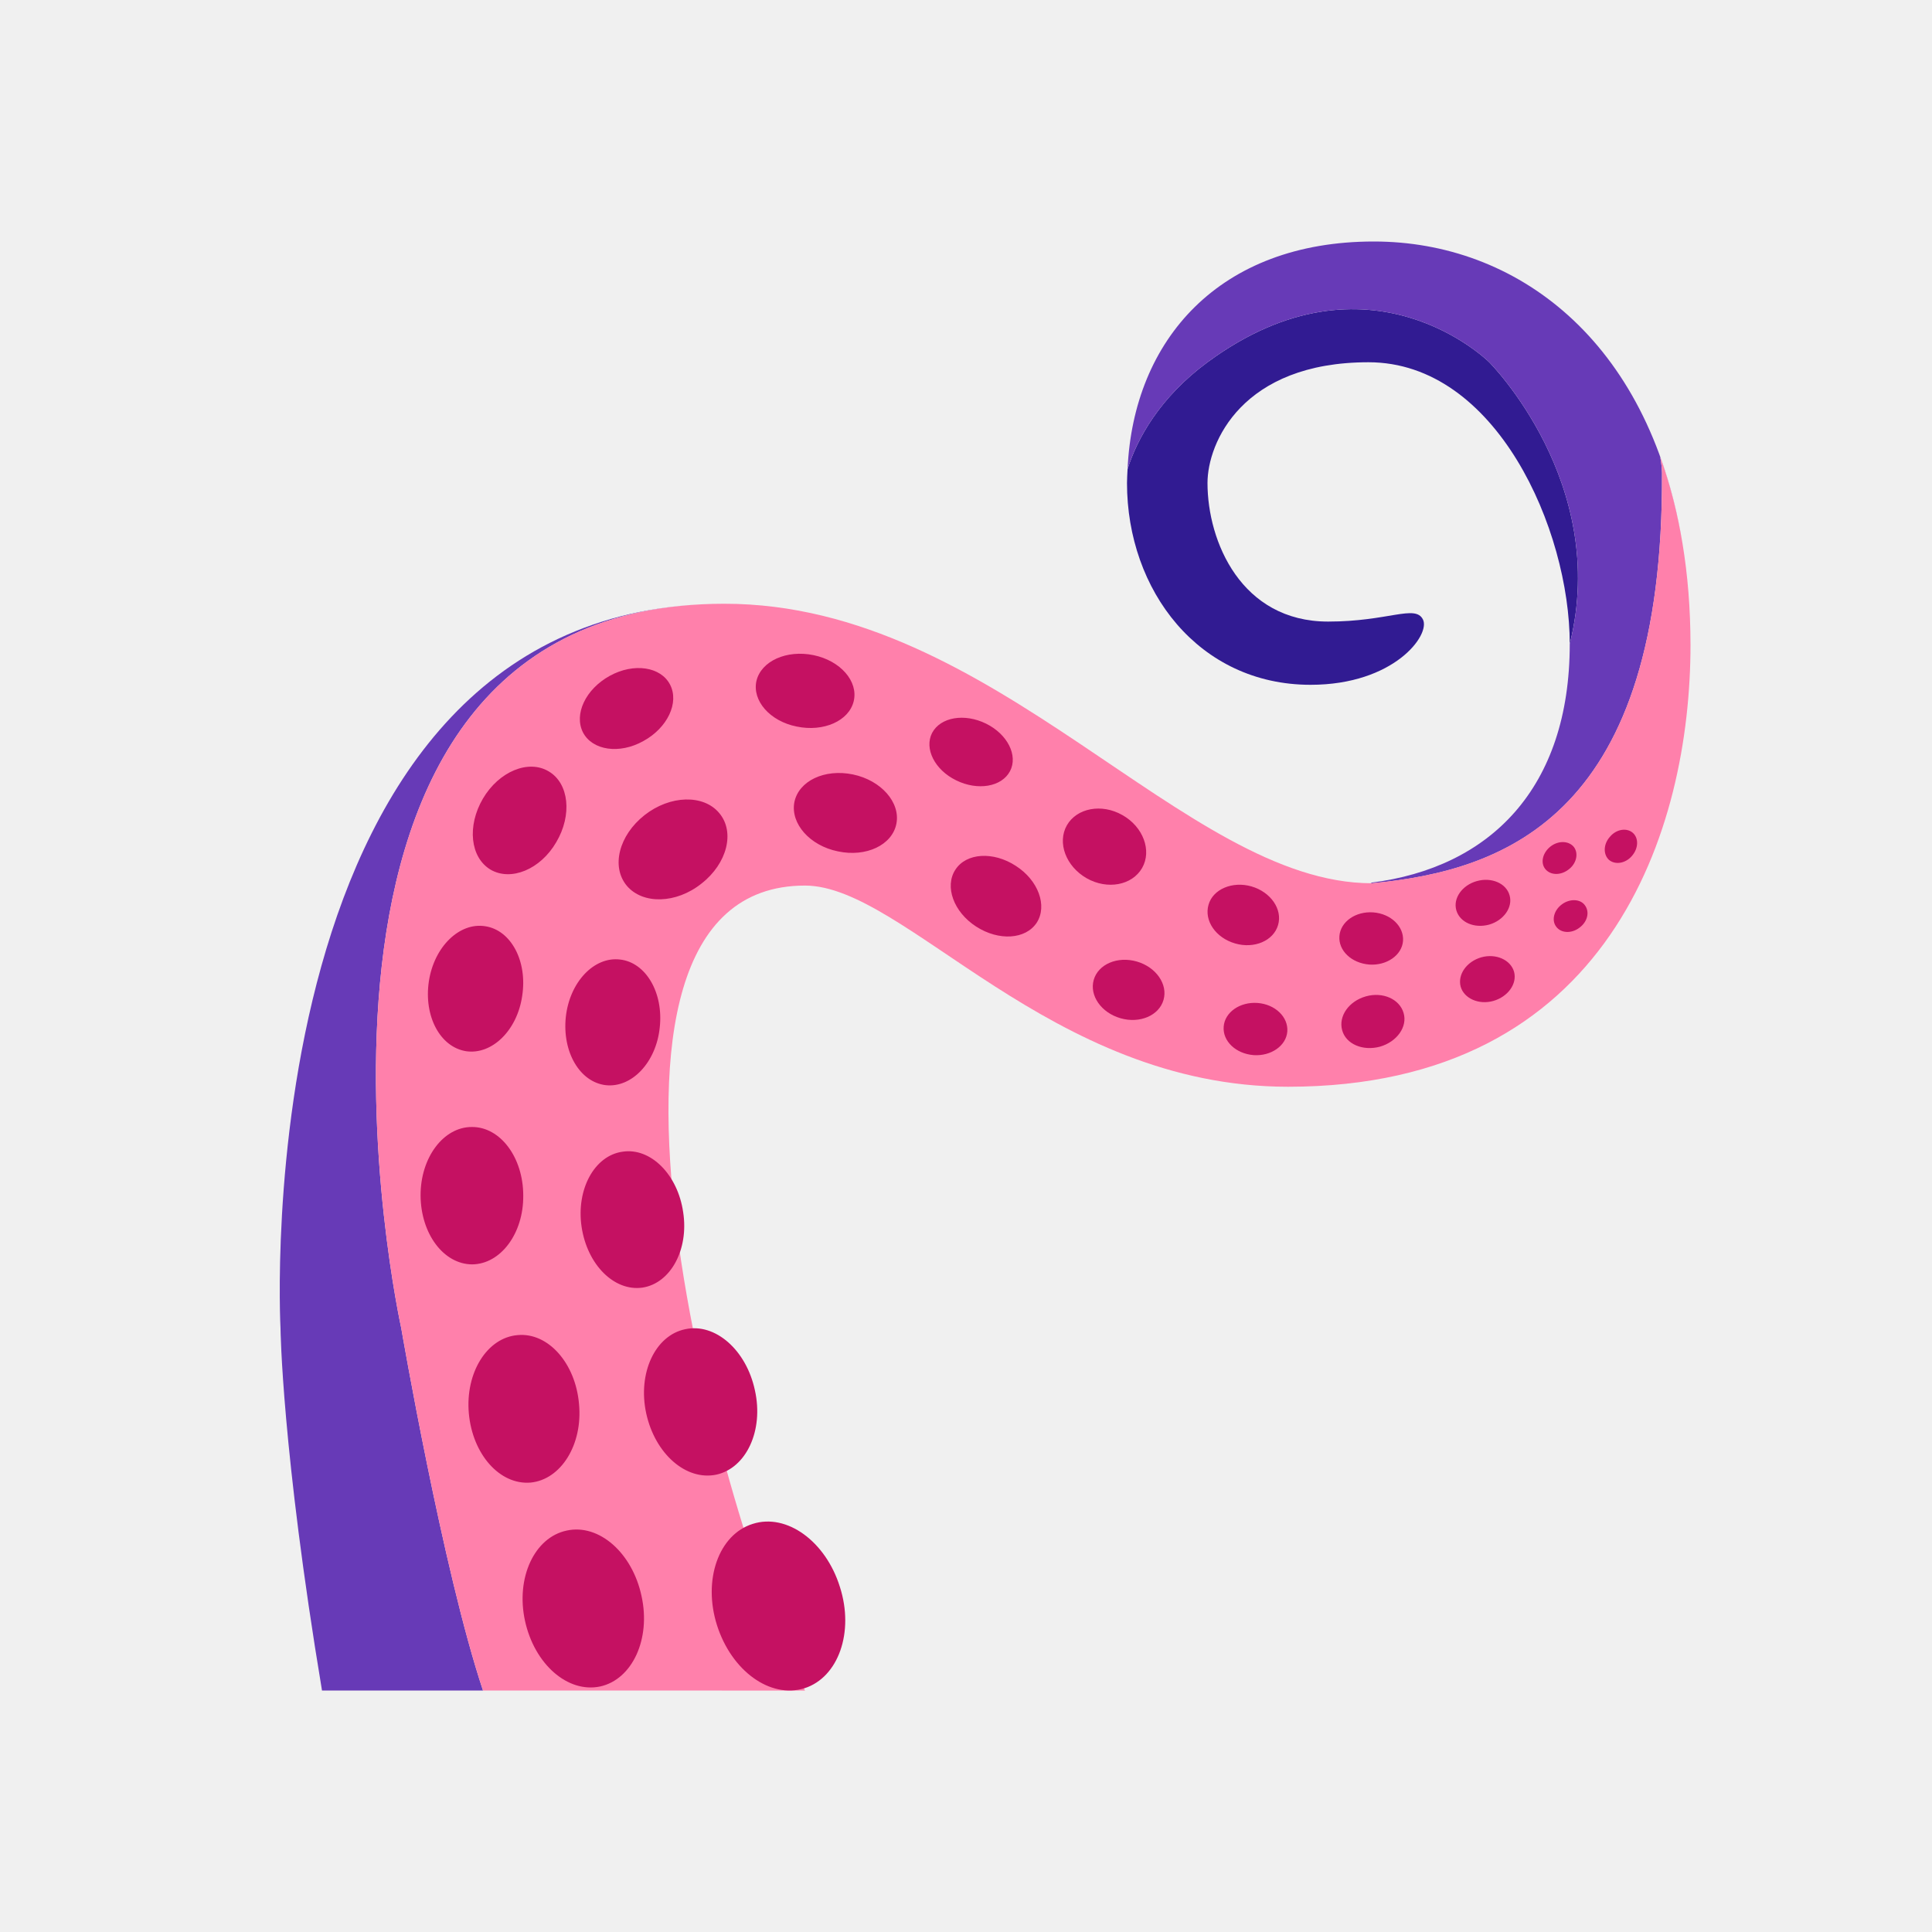
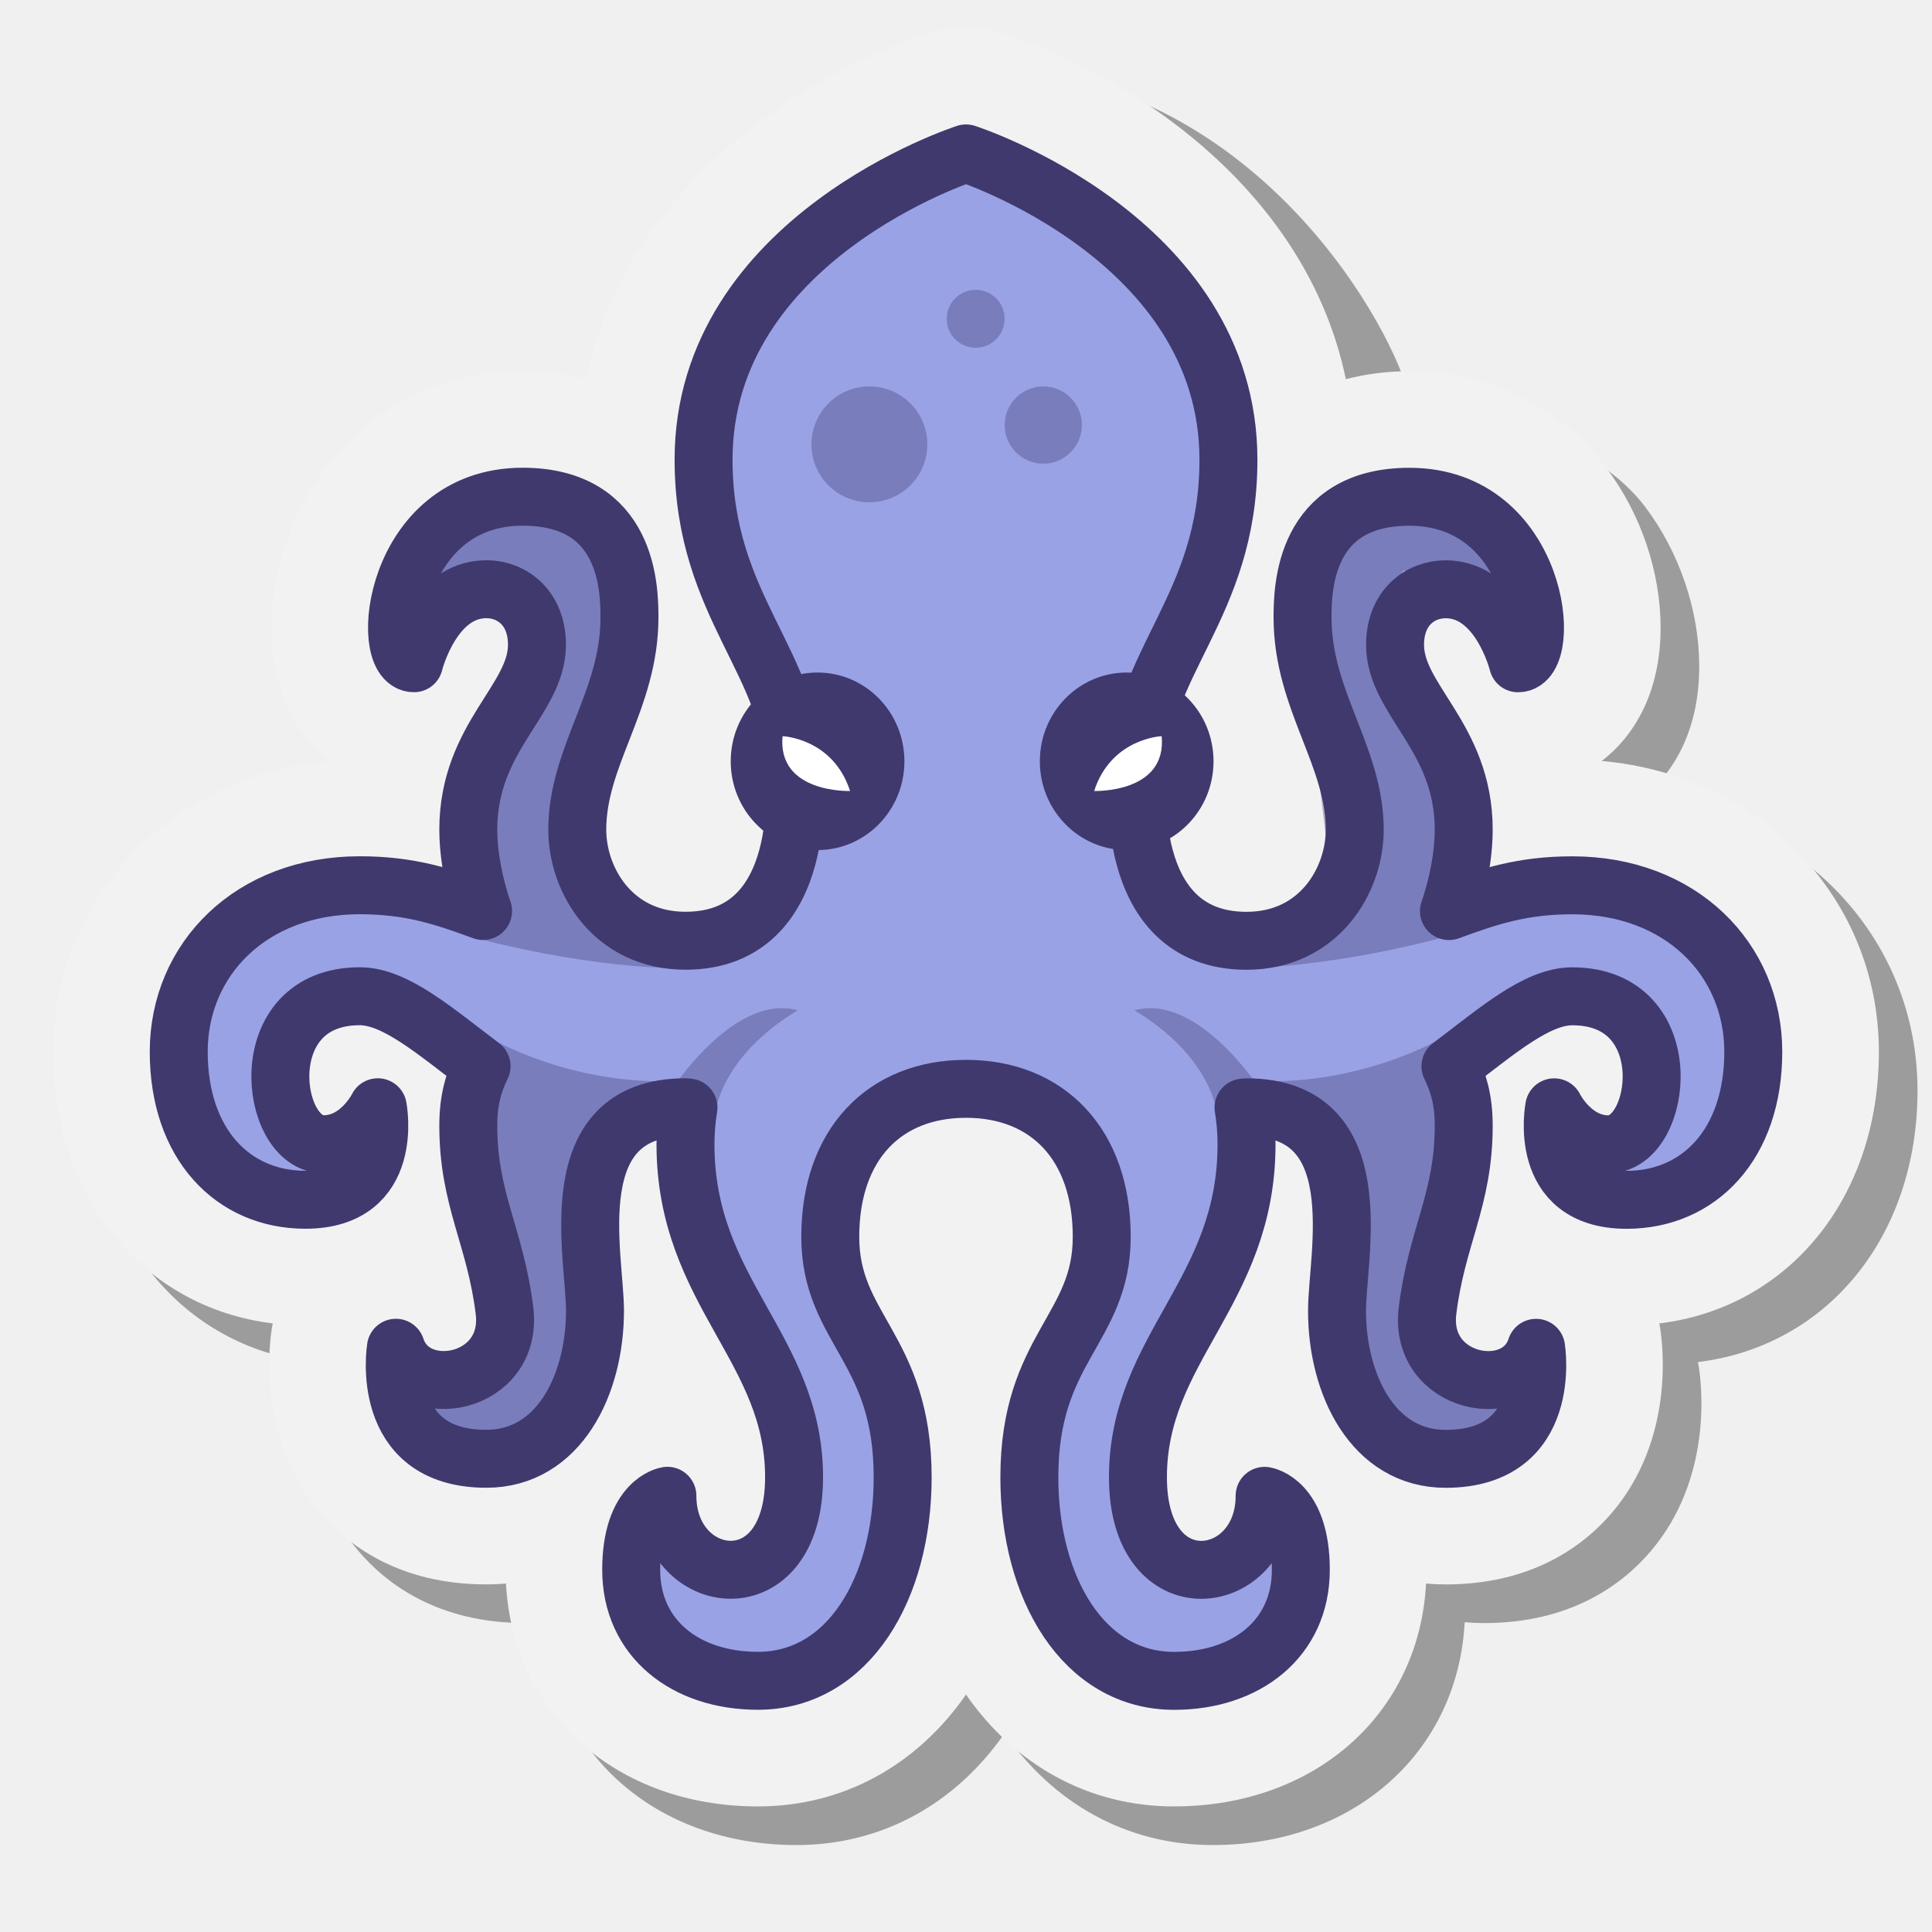
- <svg xmlns="http://www.w3.org/2000/svg" width="84" height="84" viewBox="0 0 84 84" fill="none">
-   <path d="M56.98 29.774C60.611 29.774 62.207 27.601 61.866 26.932C61.532 26.269 60.364 27.025 57.741 27.025C53.97 27.023 52.5 23.549 52.5 21C52.5 19.25 54.007 15.75 59.5 15.75C65.056 15.75 68.25 23.026 68.25 28C70 21 64.75 15.75 64.75 15.75C64.75 15.75 59.544 10.559 52.5 15.75C50.421 17.281 49.438 19.085 49.025 20.394C49.016 20.597 49 20.795 49 21C49 25.672 52.122 29.774 56.98 29.774V29.774Z" fill="#311B92" />
-   <path d="M52.5 15.75C59.544 10.559 64.75 15.75 64.75 15.75C64.75 15.75 70 21 68.25 28C68.25 34.277 64.782 37.732 59.602 38.379C59.617 38.386 59.63 38.398 59.644 38.406C65.545 37.852 72.335 35.364 72.261 20.568C72.259 20.319 72.224 20.095 72.186 19.875C72.587 20.989 72.905 22.206 73.129 23.522C71.659 14.752 65.903 10.5 59.731 10.5C53.009 10.5 49.277 14.784 49.025 20.393C49.438 19.084 50.423 17.281 52.5 15.75H52.5ZM31.5 26.25C10.5 26.25 12.196 57.75 12.196 57.75C12.196 57.75 12.25 63 14 73.5H21C19.25 68.25 17.446 57.75 17.446 57.75C17.446 57.75 10.5 26.25 31.5 26.25Z" fill="#673AB7" />
-   <path d="M72.186 19.871C72.222 20.093 72.259 20.317 72.261 20.564C72.334 35.364 65.543 37.849 59.64 38.402C51.48 38.404 43.312 26.25 31.5 26.25C10.5 26.25 17.446 57.75 17.446 57.75C17.446 57.75 19.25 68.25 21 73.5L35 73.503C31.5 66.503 23.602 38.503 35 38.503C39.352 38.503 45.626 47.25 56 47.25C70.017 47.25 73.5 36.043 73.5 28.044C73.498 24.88 73.015 22.169 72.186 19.871Z" fill="#FF80AB" />
-   <path d="M45.077 40.114C44.595 40.849 43.425 40.921 42.439 40.284C41.461 39.652 41.06 38.542 41.538 37.813C42.012 37.079 43.187 37.008 44.165 37.646C45.147 38.275 45.545 39.382 45.077 40.114V40.114ZM34.977 73.402C33.486 73.866 31.803 72.645 31.173 70.66C30.548 68.688 31.25 66.712 32.73 66.255C34.206 65.783 35.898 67.013 36.516 68.992C37.151 70.963 36.449 72.932 34.977 73.402ZM46.386 35.882C46.819 35.13 47.898 34.925 48.799 35.438C49.702 35.944 50.089 36.98 49.658 37.737C49.224 38.493 48.148 38.696 47.246 38.185C46.343 37.667 45.957 36.64 46.386 35.882L46.386 35.882Z" fill="#C51162" />
-   <path d="M49.425 41.805C48.587 41.564 47.749 41.921 47.554 42.602C47.358 43.283 47.879 44.03 48.717 44.271C49.554 44.512 50.392 44.155 50.588 43.474C50.784 42.793 50.263 42.046 49.425 41.805Z" fill="#C51162" />
-   <path d="M52.544 39.34C52.734 38.659 53.583 38.302 54.413 38.54C55.251 38.785 55.769 39.534 55.568 40.219C55.372 40.901 54.535 41.263 53.702 41.02C52.859 40.777 52.346 40.031 52.544 39.34V39.34ZM54.504 45.875C53.73 45.813 53.156 45.267 53.203 44.639C53.249 44.014 53.905 43.551 54.675 43.607C55.443 43.664 56.016 44.219 55.97 44.847C55.923 45.469 55.26 45.927 54.504 45.875ZM59.535 41.937C58.761 41.876 58.187 41.33 58.235 40.702C58.28 40.077 58.936 39.613 59.706 39.669C60.475 39.727 61.047 40.282 61.001 40.91C60.954 41.531 60.291 41.99 59.535 41.937ZM59.993 45.509C59.251 45.705 58.518 45.397 58.354 44.79C58.189 44.179 58.644 43.531 59.386 43.32C60.119 43.113 60.853 43.437 61.026 44.044C61.204 44.643 60.734 45.299 59.993 45.509ZM63.317 39.573C63.171 39.053 63.572 38.488 64.207 38.309C64.85 38.127 65.492 38.406 65.634 38.929C65.784 39.447 65.376 40.021 64.743 40.201C64.099 40.376 63.467 40.103 63.317 39.573V39.573ZM64.928 43.519C64.297 43.698 63.653 43.412 63.507 42.898C63.369 42.376 63.759 41.809 64.405 41.622C65.04 41.445 65.679 41.731 65.828 42.249C65.97 42.767 65.569 43.335 64.928 43.519ZM67.177 37.772C66.964 37.49 67.083 37.055 67.427 36.794C67.772 36.533 68.225 36.558 68.439 36.838C68.64 37.123 68.537 37.56 68.189 37.812C67.839 38.075 67.394 38.056 67.177 37.772ZM68.663 40.341C68.323 40.597 67.87 40.576 67.662 40.292C67.45 40.017 67.557 39.576 67.91 39.319C68.252 39.064 68.71 39.081 68.908 39.359C69.127 39.65 69.022 40.084 68.663 40.341L68.663 40.341ZM70.952 37.216C70.674 37.541 70.227 37.615 69.954 37.385C69.699 37.147 69.709 36.699 70 36.379C70.275 36.048 70.73 35.978 70.996 36.213C71.251 36.442 71.241 36.887 70.952 37.216L70.952 37.216ZM31.146 64.115C29.827 64.391 28.479 63.208 28.096 61.45C27.718 59.703 28.481 58.065 29.79 57.792C31.096 57.507 32.452 58.697 32.823 60.452C33.211 62.193 32.448 63.828 31.146 64.115H31.146ZM26.094 73.325C24.68 73.623 23.235 72.352 22.825 70.467C22.419 68.595 23.238 66.838 24.642 66.546C26.042 66.239 27.494 67.515 27.893 69.395C28.306 71.265 27.489 73.019 26.094 73.325L26.094 73.325ZM23.067 64.46C21.73 64.57 20.545 63.233 20.384 61.45C20.226 59.677 21.182 58.153 22.508 58.048C23.831 57.925 25.023 59.267 25.175 61.045C25.342 62.813 24.388 64.334 23.067 64.46V64.46ZM20.531 54.973C19.287 54.969 18.296 53.641 18.286 51.979C18.28 50.33 19.283 48.993 20.519 49C21.754 48.991 22.75 50.328 22.75 51.98C22.766 53.631 21.765 54.961 20.531 54.973L20.531 54.973ZM27.933 55.983C26.701 56.158 25.531 54.983 25.286 53.338C25.046 51.706 25.847 50.239 27.072 50.073C28.292 49.889 29.468 51.07 29.703 52.705C29.955 54.336 29.151 55.797 27.933 55.983V55.983ZM20.267 45.705C19.134 45.528 18.42 44.181 18.646 42.667C18.874 41.167 19.974 40.091 21.096 40.271C22.221 40.439 22.939 41.795 22.704 43.299C22.489 44.8 21.39 45.869 20.267 45.705V45.705ZM21.331 37.812C20.443 37.282 20.3 35.912 20.998 34.72C21.695 33.539 22.977 33.009 23.858 33.539C24.741 34.059 24.885 35.436 24.185 36.617C23.497 37.804 22.216 38.325 21.331 37.812V37.812ZM27.253 38.512C26.561 37.683 26.908 36.32 28.023 35.441C29.132 34.568 30.592 34.529 31.274 35.354C31.964 36.176 31.615 37.545 30.502 38.414C29.402 39.296 27.947 39.33 27.253 38.512V38.512ZM25.349 31.848C24.943 31.056 25.462 29.962 26.512 29.384C27.557 28.81 28.731 28.984 29.134 29.768C29.54 30.553 29.018 31.651 27.97 32.221C26.931 32.802 25.758 32.627 25.349 31.848ZM32.889 29.603C33.096 28.739 34.202 28.243 35.374 28.485C36.542 28.728 37.322 29.622 37.119 30.482C36.916 31.343 35.808 31.834 34.639 31.589C33.472 31.357 32.695 30.461 32.889 29.603ZM40.526 31.866C40.89 31.178 41.932 31.001 42.871 31.462C43.806 31.922 44.27 32.848 43.914 33.528C43.554 34.213 42.509 34.389 41.575 33.929C40.638 33.474 40.176 32.547 40.526 31.866V31.866ZM34.536 34.885C34.72 33.952 35.852 33.415 37.086 33.672C38.309 33.927 39.154 34.888 38.974 35.812C38.794 36.741 37.658 37.279 36.431 37.016C35.206 36.768 34.366 35.807 34.536 34.885H34.536ZM26.344 47.182C25.207 47.052 24.439 45.736 24.601 44.214C24.766 42.705 25.823 41.585 26.952 41.718C28.082 41.839 28.854 43.166 28.684 44.678C28.528 46.188 27.473 47.301 26.344 47.182V47.182Z" fill="#C51162" />
+ <svg xmlns="http://www.w3.org/2000/svg" version="1.1" viewBox="0 0 172 172">
+   <g fill="none" fill-rule="nonzero" stroke="none" stroke-width="none" stroke-linecap="none" stroke-linejoin="none" stroke-miterlimit="10" stroke-dasharray="" stroke-dashoffset="0" font-family="none" font-weight="none" font-size="none" text-anchor="none" style="mix-blend-mode: normal">
+     <path d="M0,172v-172h172v172z" fill="none" stroke="none" stroke-width="1" stroke-linecap="butt" stroke-linejoin="miter" />
+     <g>
+       <path d="M107.97,164.26c-7.692,0 -14.221,-3.748 -18.53,-9.957c-4.31,6.207 -10.839,9.957 -18.53,9.957c-12.575,0 -21.818,-8.271 -22.425,-19.842c-0.573,0.05 -1.156,0.076 -1.744,0.076c-7.749,0 -12.334,-3.48 -14.816,-6.398c-5.55,-6.526 -4.536,-14.852 -4.274,-16.455c0.021,-0.129 0.043,-0.255 0.069,-0.382c-11.488,-1.407 -19.55,-11.142 -19.55,-24.18c0,-13.739 10.647,-24.675 24.682,-25.891c-3.065,-2.339 -5.249,-6.323 -5.249,-11.861c0,-4.959 1.749,-10.129 4.797,-14.183c4.195,-5.583 10.434,-8.658 17.565,-8.658c1.906,0 3.815,0.232 5.661,0.707c3.645,-17.522 20.158,-27.441 30.392,-30.731c1.115,-0.358 2.264,-0.537 3.423,-0.537c1.159,0 2.27,0.335 3.412,0.533c22.388,3.863 32.708,26.223 32.708,29.663c7.131,0 16.725,3.442 20.922,9.027c3.046,4.052 4.795,9.223 4.795,14.181c0,5.538 -2.184,9.52 -5.249,11.861c14.035,1.216 24.682,12.15 24.682,25.891c0,13.038 -8.062,22.773 -19.548,24.181c0.026,0.124 0.046,0.249 0.067,0.375c0.261,1.61 1.276,9.936 -4.271,16.462c-2.484,2.919 -7.069,6.398 -14.818,6.398c-0.588,0 -1.171,-0.026 -1.744,-0.076c-0.609,11.567 -9.852,19.838 -22.427,19.838z" fill="#000000" stroke="none" stroke-width="1" stroke-linecap="butt" stroke-linejoin="miter" opacity="0.35" />
+       <path d="M104.53,160.82c-7.692,0 -14.221,-3.748 -18.53,-9.957c-4.31,6.207 -10.839,9.957 -18.53,9.957c-12.575,0 -21.818,-8.271 -22.425,-19.842c-0.573,0.05 -1.156,0.076 -1.744,0.076c-7.749,0 -12.334,-3.48 -14.816,-6.398c-5.55,-6.526 -4.536,-14.852 -4.274,-16.455c0.021,-0.129 0.043,-0.255 0.069,-0.382c-11.488,-1.407 -19.55,-11.142 -19.55,-24.18c0,-13.739 10.647,-24.675 24.682,-25.891c-3.065,-2.339 -5.249,-6.323 -5.249,-11.861c0,-4.959 1.749,-10.129 4.797,-14.183c4.195,-5.583 10.434,-8.658 17.565,-8.658c1.906,0 3.815,0.232 5.661,0.707c3.645,-17.522 20.158,-27.441 30.392,-30.731c1.115,-0.358 2.264,-0.537 3.423,-0.537c1.159,0 2.308,0.179 3.412,0.533c10.244,3.296 26.758,13.213 30.403,30.736c1.846,-0.475 3.755,-0.707 5.661,-0.707c7.131,0 13.368,3.075 17.566,8.66c3.046,4.052 4.795,9.223 4.795,14.181c0,5.538 -2.184,9.52 -5.249,11.861c14.035,1.216 24.682,12.15 24.682,25.891c0,13.038 -8.062,22.773 -19.548,24.181c0.026,0.124 0.046,0.249 0.067,0.375c0.261,1.61 1.276,9.936 -4.271,16.462c-2.484,2.919 -7.069,6.398 -14.818,6.398c-0.588,0 -1.171,-0.026 -1.744,-0.076c-0.609,11.567 -9.852,19.838 -22.427,19.838z" fill="#f2f2f2" stroke="none" stroke-width="1" stroke-linecap="butt" stroke-linejoin="miter" />
+       <path d="M86,96.934c7.252,0 12.085,4.942 12.085,13.177c0,8.235 -6.445,9.883 -6.445,21.412c0,9.883 4.833,18.118 12.89,18.118c6.445,0 11.278,-3.775 11.278,-9.883c0,-6.108 -3.223,-6.588 -3.223,-6.588c0,8.235 -11.278,9.883 -11.278,-1.648c0,-11.531 9.668,-16.471 9.668,-29.648c0,-1.223 -0.107,-2.291 -0.268,-3.268c0.158,-0.014 0.268,-0.026 0.268,-0.026c11.278,0 8.056,13.177 8.056,18.118c0,6.588 3.223,13.177 9.668,13.177c9.668,0 8.056,-9.883 8.056,-9.883c-1.612,4.942 -10.473,3.294 -9.668,-3.294c0.805,-6.588 3.223,-9.883 3.223,-16.471c0,-2.377 -0.497,-3.899 -1.182,-5.301c4.199,-3.17 7.687,-6.228 10.848,-6.228c9.668,0 8.056,13.177 3.223,13.177c-3.223,0 -4.833,-3.294 -4.833,-3.294c0,0 -1.612,8.235 6.445,8.235c6.445,0 11.278,-4.942 11.278,-13.177c0,-8.235 -6.445,-14.823 -16.113,-14.823c-4.429,0 -7.396,0.972 -10.982,2.294c0,0 1.316,-3.562 1.316,-7.236c0,-8.287 -6.113,-11.529 -6.113,-16.471c0,-3.294 2.236,-4.942 4.501,-4.942c4.833,0 6.445,6.588 6.445,6.588c3.223,0 1.873,-14.823 -9.668,-14.823c-9.405,0 -9.513,8.235 -9.513,10.753c0,7.365 4.646,12.305 4.646,18.894c0,4.505 -3.187,9.883 -9.632,9.883c-11.278,0 -9.668,-14.823 -9.668,-14.823c0,-9.883 8.056,-14.823 8.056,-28c-0.002,-19.77 -23.364,-27.274 -23.364,-27.274c0,0 -23.363,7.504 -23.363,27.269c0,13.177 8.056,18.118 8.056,28c0,0 1.612,14.823 -9.668,14.823c-6.445,0 -9.632,-5.378 -9.632,-9.883c0,-6.588 4.646,-11.529 4.646,-18.894c0,-2.518 -0.108,-10.753 -9.513,-10.753c-11.541,0 -12.89,14.823 -9.668,14.823c0,0 1.612,-6.588 6.445,-6.588c2.265,0 4.501,1.648 4.501,4.942c0,4.942 -6.113,8.184 -6.113,16.471c0,3.674 1.316,7.236 1.316,7.236c-3.588,-1.323 -6.555,-2.294 -10.982,-2.294c-9.668,0 -16.113,6.588 -16.113,14.823c0,8.235 4.833,13.177 11.278,13.177c8.056,0 6.445,-8.235 6.445,-8.235c0,0 -1.612,3.294 -4.833,3.294c-4.833,0 -6.445,-13.177 3.223,-13.177c3.161,0 6.65,3.06 10.848,6.228c-0.683,1.404 -1.182,2.924 -1.182,5.301c0,6.588 2.417,9.883 3.223,16.471c0.805,6.588 -8.056,8.235 -9.668,3.294c0,0 -1.612,9.883 8.056,9.883c6.445,0 9.668,-6.588 9.668,-13.177c0,-4.942 -3.223,-18.118 8.056,-18.118c0,0 0.11,0.012 0.268,0.026c-0.162,0.977 -0.268,2.045 -0.268,3.268c0,13.177 9.668,18.118 9.668,29.648c0,11.529 -11.278,9.883 -11.278,1.648c0,0 -3.223,0.482 -3.223,6.588c0,6.108 4.833,9.883 11.278,9.883c8.056,0 12.89,-8.235 12.89,-18.118c0,-11.529 -6.445,-13.177 -6.445,-21.412c0,-8.235 4.831,-13.172 12.083,-13.172z" fill="#9aa2e6" stroke="none" stroke-width="1" stroke-linecap="butt" stroke-linejoin="miter" />
+       <path d="M43.384,92.28c0,0 7.876,4.775 18.069,3.868l-9.596,9.068l0.657,15.693l-7.393,9.623l-8.961,-3.442l-0.979,-6.483l6.791,2.597l3.096,-4.331l-0.705,-8.717l-2.879,-11.436z" fill="#40396e" stroke="none" stroke-width="1" stroke-linecap="butt" stroke-linejoin="miter" opacity="0.35" />
+       <path d="M36.118,51.741l8.242,-8.208l6.625,0.389l4.508,7.819l-1.687,12.743l-1.787,14.971l9.144,6.746c0,0 -7.515,0.249 -18.708,-2.664l0.784,-2.633l-1.395,-7.339l1.324,-8.37c0,0 2.382,-5.497 2.485,-5.433c0.101,0.062 2.974,-4.914 2.974,-4.914l-2.953,-4.08l-6.517,3.455c0,0 -1.385,5.6 -1.467,5.747c-0.083,0.146 -2.995,-1.665 -2.995,-1.665l0.081,-5.893z" fill="#40396e" stroke="none" stroke-width="1" stroke-linecap="butt" stroke-linejoin="miter" opacity="0.35" />
+       <path d="M86,96.934c7.252,0 12.085,4.942 12.085,13.177c0,8.235 -6.445,9.883 -6.445,21.412c0,9.883 4.833,18.118 12.89,18.118c6.445,0 11.278,-3.775 11.278,-9.883c0,-6.108 -3.223,-6.588 -3.223,-6.588c0,8.235 -11.278,9.883 -11.278,-1.648c0,-11.531 9.668,-16.471 9.668,-29.648c0,-1.223 -0.107,-2.291 -0.268,-3.268c0.158,-0.014 0.268,-0.026 0.268,-0.026c11.278,0 8.056,13.177 8.056,18.118c0,6.588 3.223,13.177 9.668,13.177c9.668,0 8.056,-9.883 8.056,-9.883c-1.612,4.942 -10.473,3.294 -9.668,-3.294c0.805,-6.588 3.223,-9.883 3.223,-16.471c0,-2.377 -0.497,-3.899 -1.182,-5.301c4.199,-3.17 7.687,-6.228 10.848,-6.228c9.668,0 8.056,13.177 3.223,13.177c-3.223,0 -4.833,-3.294 -4.833,-3.294c0,0 -1.612,8.235 6.445,8.235c6.445,0 11.278,-4.942 11.278,-13.177c0,-8.235 -6.445,-14.823 -16.113,-14.823c-4.429,0 -7.396,0.972 -10.982,2.294c0,0 1.316,-3.562 1.316,-7.236c0,-8.287 -6.113,-11.529 -6.113,-16.471c0,-3.294 2.236,-4.942 4.501,-4.942c4.833,0 6.445,6.588 6.445,6.588c3.223,0 1.873,-14.823 -9.668,-14.823c-9.405,0 -9.513,8.235 -9.513,10.753c0,7.365 4.646,12.305 4.646,18.894c0,4.505 -3.187,9.883 -9.632,9.883c-11.278,0 -9.668,-14.823 -9.668,-14.823c0,-9.883 8.056,-14.823 8.056,-28c-0.002,-19.77 -23.364,-27.274 -23.364,-27.274c0,0 -23.363,7.504 -23.363,27.269c0,13.177 8.056,18.118 8.056,28c0,0 1.612,14.823 -9.668,14.823c-6.445,0 -9.632,-5.378 -9.632,-9.883c0,-6.588 4.646,-11.529 4.646,-18.894c0,-2.518 -0.108,-10.753 -9.513,-10.753c-11.541,0 -12.89,14.823 -9.668,14.823c0,0 1.612,-6.588 6.445,-6.588c2.265,0 4.501,1.648 4.501,4.942c0,4.942 -6.113,8.184 -6.113,16.471c0,3.674 1.316,7.236 1.316,7.236c-3.588,-1.323 -6.555,-2.294 -10.982,-2.294c-9.668,0 -16.113,6.588 -16.113,14.823c0,8.235 4.833,13.177 11.278,13.177c8.056,0 6.445,-8.235 6.445,-8.235c0,0 -1.612,3.294 -4.833,3.294c-4.833,0 -6.445,-13.177 3.223,-13.177c3.161,0 6.65,3.06 10.848,6.228c-0.683,1.404 -1.182,2.924 -1.182,5.301c0,6.588 2.417,9.883 3.223,16.471c0.805,6.588 -8.056,8.235 -9.668,3.294c0,0 -1.612,9.883 8.056,9.883c6.445,0 9.668,-6.588 9.668,-13.177c0,-4.942 -3.223,-18.118 8.056,-18.118c0,0 0.11,0.012 0.268,0.026c-0.162,0.977 -0.268,2.045 -0.268,3.268c0,13.177 9.668,18.118 9.668,29.648c0,11.529 -11.278,9.883 -11.278,1.648c0,0 -3.223,0.482 -3.223,6.588c0,6.108 4.833,9.883 11.278,9.883c8.056,0 12.89,-8.235 12.89,-18.118c0,-11.529 -6.445,-13.177 -6.445,-21.412c0,-8.235 4.831,-13.172 12.083,-13.172z" fill="none" stroke="#40396e" stroke-width="5.16" stroke-linecap="round" stroke-linejoin="round" />
+       <path d="M128.616,92.28c0,0 -7.876,4.775 -18.069,3.868l9.596,9.068l-0.657,15.693l7.393,9.623l8.961,-3.442l0.979,-6.483l-6.791,2.597l-3.096,-4.331l0.705,-8.717l2.879,-11.436z" fill="#40396e" stroke="none" stroke-width="1" stroke-linecap="butt" stroke-linejoin="miter" opacity="0.35" />
+       <path d="M134.525,51.741l-8.242,-8.208l-6.625,0.389l-4.508,7.819l1.687,12.743l1.787,14.971l-9.144,6.746c0,0 7.515,0.249 18.708,-2.664l-0.784,-2.633l1.395,-7.339l-1.324,-8.37c0,0 -2.382,-5.497 -2.485,-5.433c-0.101,0.062 -2.974,-4.914 -2.974,-4.914l2.953,-4.08l6.517,3.455c0,0 1.385,5.6 1.467,5.747c0.083,0.146 2.995,-1.665 2.995,-1.665l-0.081,-5.893z" fill="#40396e" stroke="none" stroke-width="1" stroke-linecap="butt" stroke-linejoin="miter" opacity="0.35" />
+       <path d="M61.251,101.341c-0.132,0 -0.267,-0.012 -0.401,-0.036c-1.304,-0.225 -2.191,-1.467 -1.987,-2.804c0.045,-0.291 6.063,-10.22 12.157,-8.56c-6.957,4.211 -7.356,9.181 -7.387,9.355c-0.213,1.195 -1.233,2.045 -2.382,2.045z" fill="#40396e" stroke="none" stroke-width="1" stroke-linecap="butt" stroke-linejoin="miter" opacity="0.35" />
+       <path d="M110.763,101.341c0.132,0 0.267,-0.012 0.401,-0.036c1.304,-0.225 2.191,-1.467 1.987,-2.804c-0.045,-0.291 -6.063,-10.22 -12.157,-8.56c6.957,4.211 7.356,9.181 7.387,9.355c0.213,1.195 1.235,2.045 2.382,2.045z" fill="#40396e" stroke="none" stroke-width="1" stroke-linecap="butt" stroke-linejoin="miter" opacity="0.35" />
+       <ellipse cx="42.317" cy="39.405" transform="scale(1.72,1.72)" rx="4.495" ry="4.595" fill="#40396e" stroke="none" stroke-width="1" stroke-linecap="butt" stroke-linejoin="miter" />
+       <path d="M69.669,65.539c0,0 4.482,0.17 6.011,4.88c0,-0.002 -6.486,0.232 -6.011,-4.88z" fill="#ffffff" stroke="none" stroke-width="1" stroke-linecap="butt" stroke-linejoin="miter" />
+       <ellipse cx="58.317" cy="39.405" transform="scale(1.72,1.72)" rx="4.495" ry="4.595" fill="#40396e" stroke="none" stroke-width="1" stroke-linecap="butt" stroke-linejoin="miter" />
+       <path d="M103.42,65.539c0,0 -4.482,0.17 -6.011,4.88c0,-0.002 6.486,0.232 6.011,-4.88z" fill="#ffffff" stroke="none" stroke-width="1" stroke-linecap="butt" stroke-linejoin="miter" />
+       <circle cx="45" cy="23" transform="scale(1.72,1.72)" r="3" fill="#40396e" stroke="none" stroke-width="1" stroke-linecap="butt" stroke-linejoin="miter" opacity="0.35" />
+       <circle cx="50.5" cy="16.5" transform="scale(1.72,1.72)" r="1.5" fill="#40396e" stroke="none" stroke-width="1" stroke-linecap="butt" stroke-linejoin="miter" opacity="0.35" />
+       <circle cx="54" cy="22" transform="scale(1.72,1.72)" r="2" fill="#40396e" stroke="none" stroke-width="1" stroke-linecap="butt" stroke-linejoin="miter" opacity="0.35" />
+     </g>
+   </g>
</svg>
